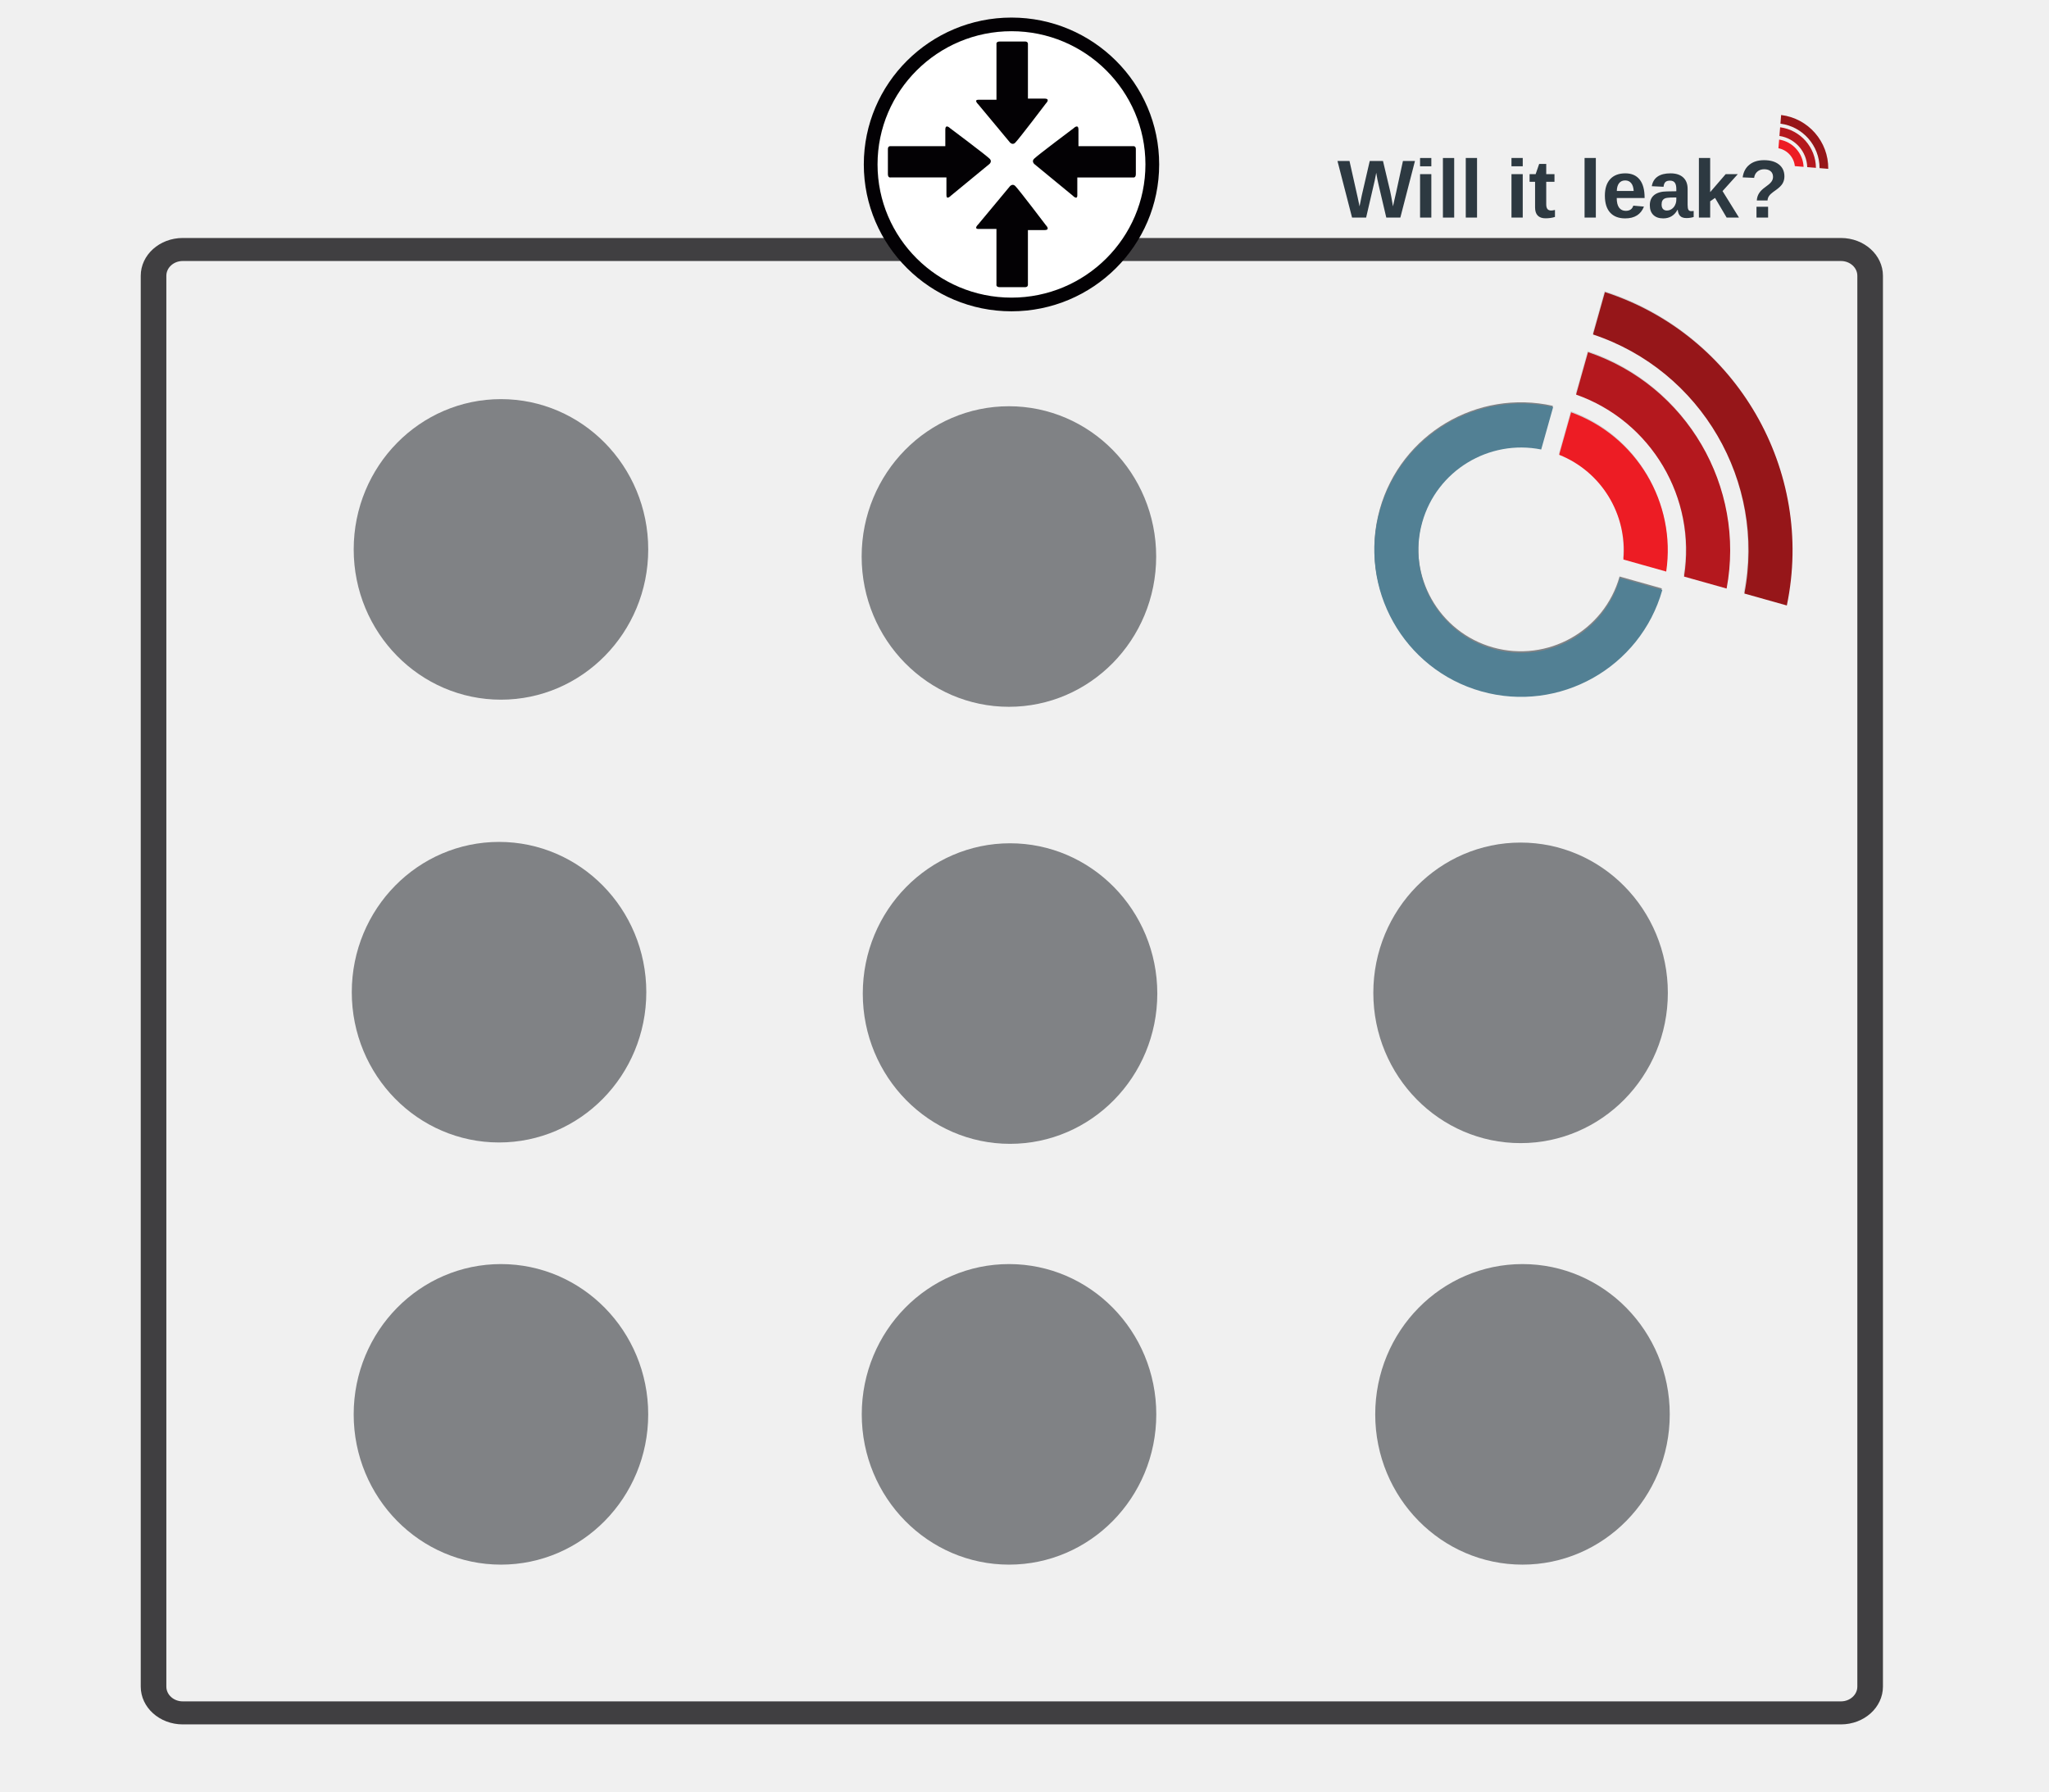
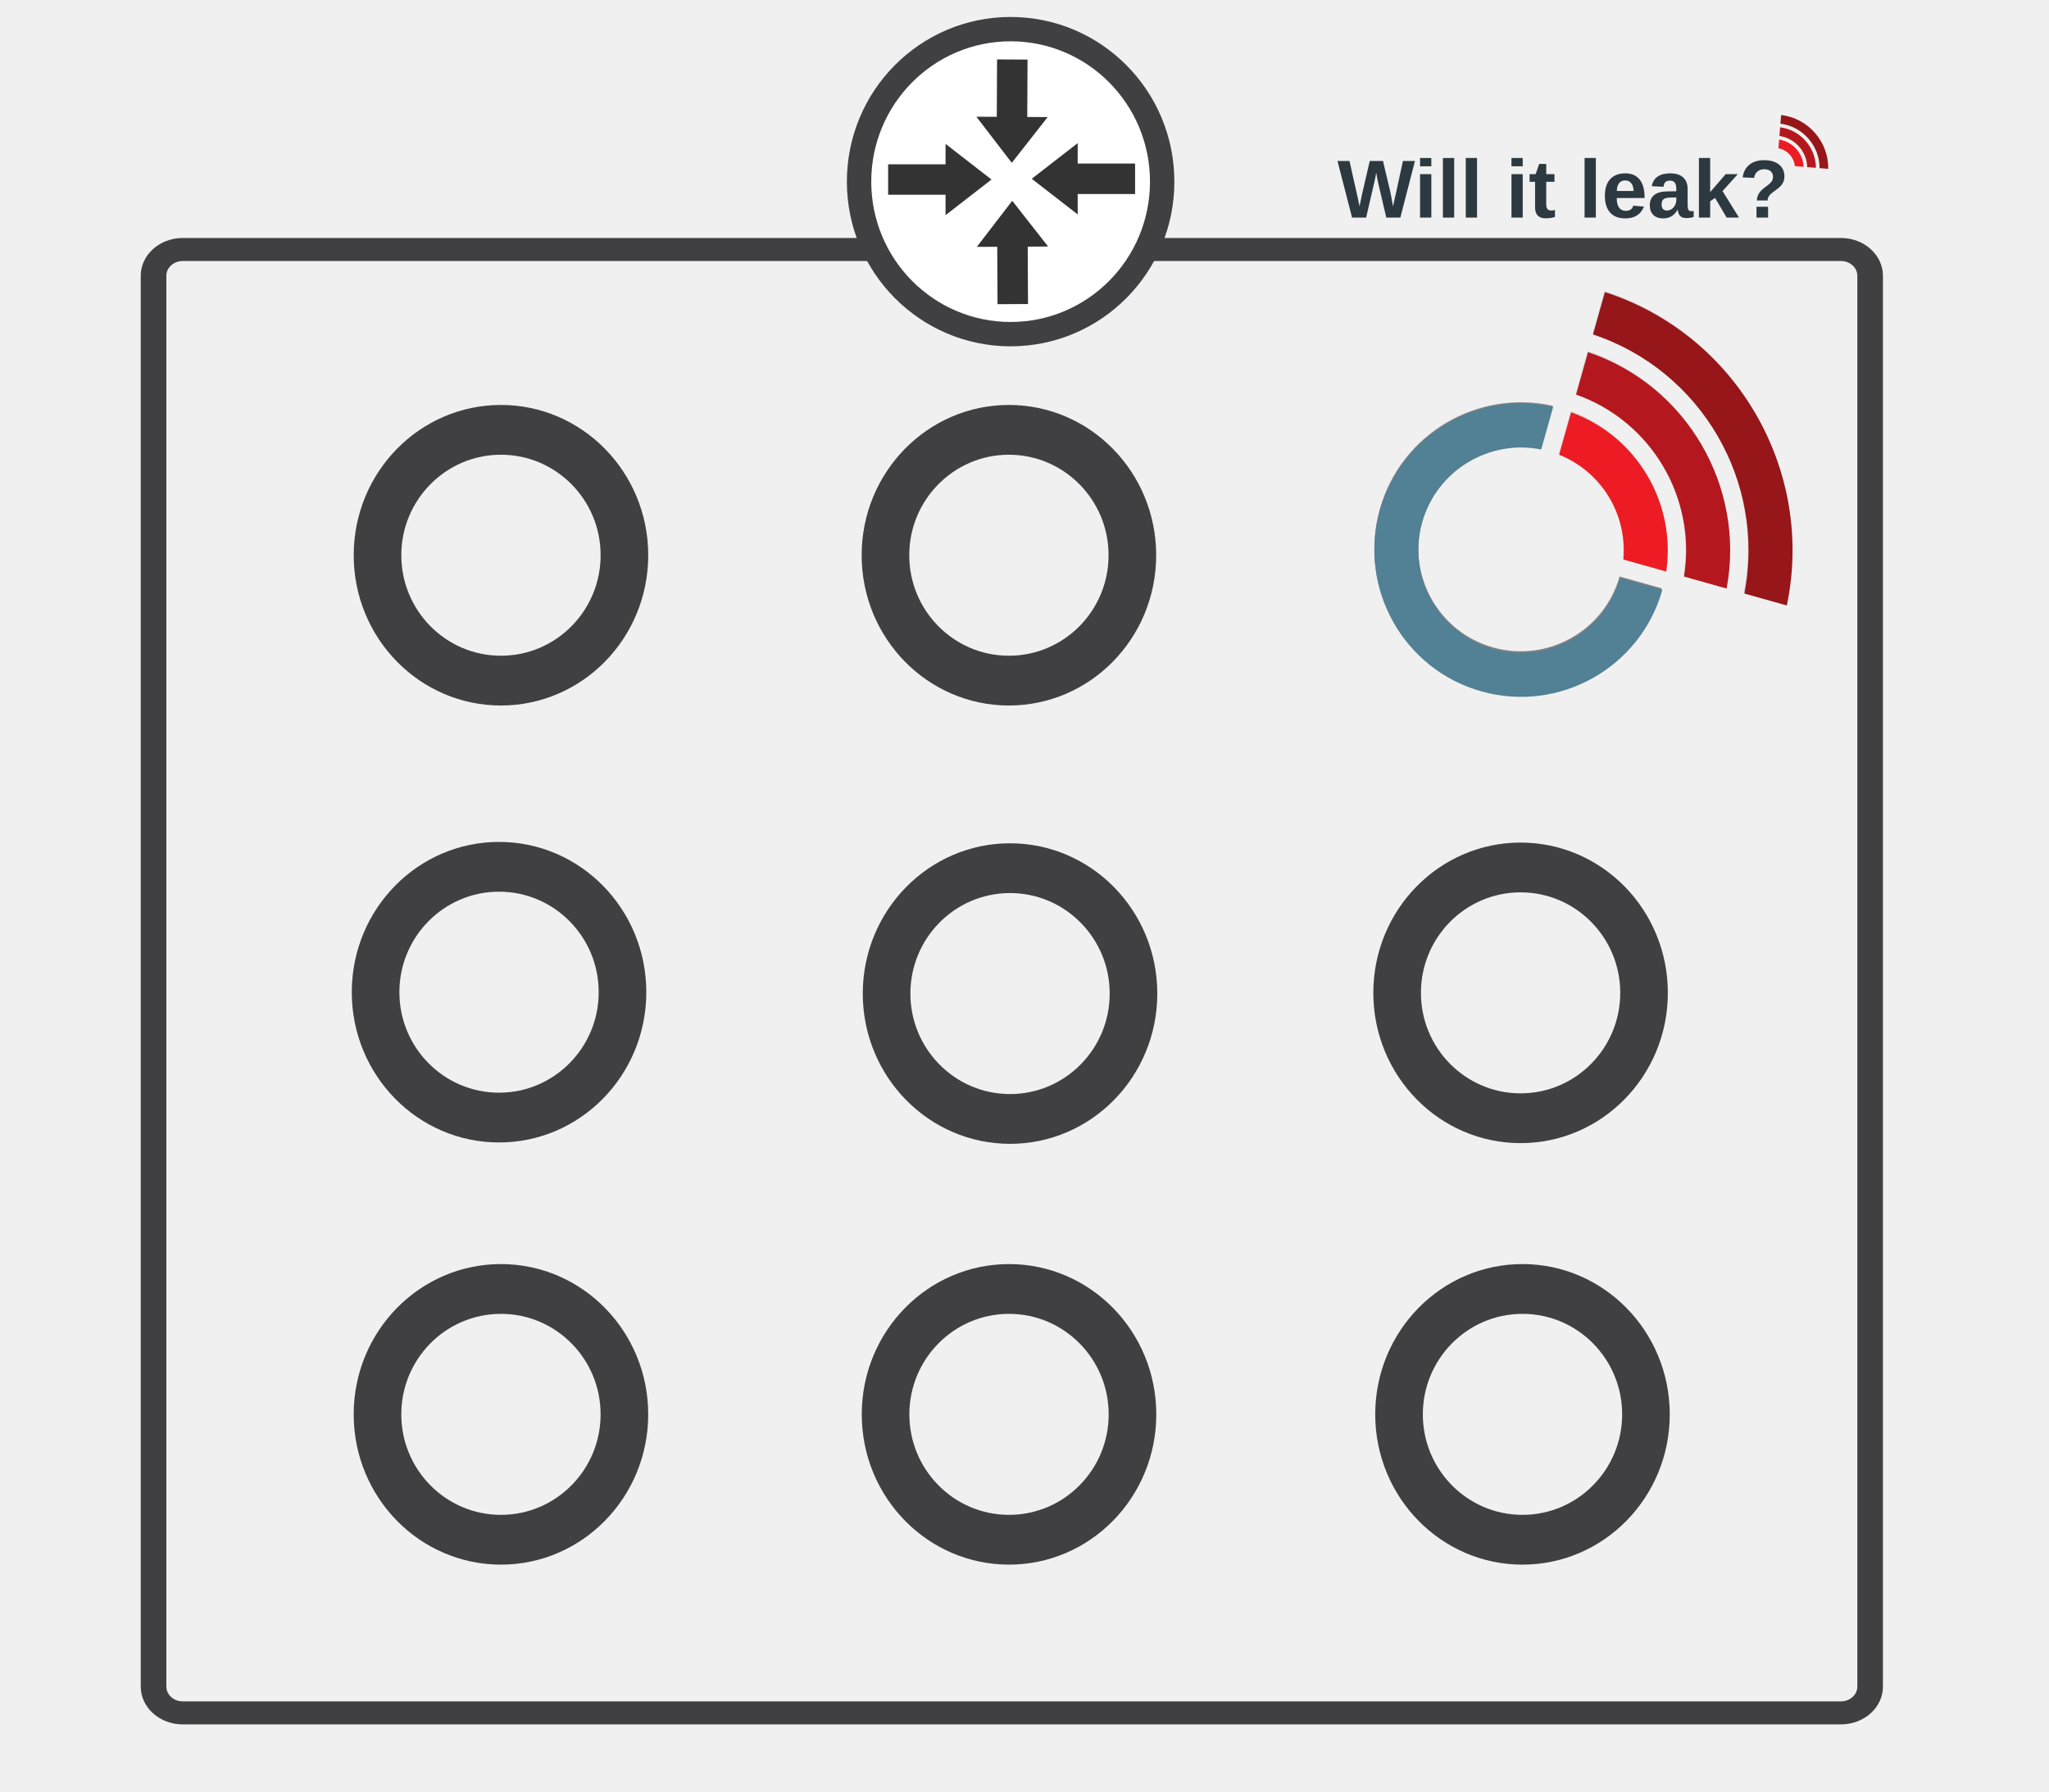
<svg xmlns="http://www.w3.org/2000/svg" width="100%" height="100%" viewBox="0 0 701 613" version="1.1" xml:space="preserve" style="fill-rule:evenodd;clip-rule:evenodd;">
  <g transform="matrix(1,0,0,1,-1644.16,-708.462)">
    <g id="one-among-others-new" transform="matrix(1.09531,0,0,0.902504,1644.16,708.462)">
      <rect x="0" y="0" width="640" height="679" style="fill:none;" />
      <g transform="matrix(1,0,0,1,27.3894,0.853182)">
-         <g id="box" transform="matrix(0.912981,0,0,1.10803,-3.49647,47.6452)">
-           <g transform="matrix(1,0,0,0.899422,0,8.40335)">
-             <g id="bigbox">
-               <path id="BigBox" d="M603.64,36.92C609.17,36.92 613.64,41.4 613.64,46.92C613.64,156.28 613.64,474.34 613.64,583.7C613.64,589.22 609.17,593.7 603.64,593.7C488.19,593.7 151.81,593.7 36.36,593.7C30.83,593.7 26.36,589.22 26.36,583.7C26.36,474.34 26.36,156.28 26.36,46.92C26.36,41.4 30.83,36.92 36.36,36.92C151.81,36.92 488.19,36.92 603.64,36.92Z" style="fill:none;stroke:rgb(64,63,65);stroke-width:8.76px;" />
-             </g>
+         <g transform="matrix(0.912981,0,0,0.996585,-3.49647,56.9564)">
+           <g id="bigbox">
+             <path id="BigBox" d="M603.64,36.92C609.17,36.92 613.64,41.4 613.64,46.92C613.64,156.28 613.64,474.34 613.64,583.7C613.64,589.22 609.17,593.7 603.64,593.7C488.19,593.7 151.81,593.7 36.36,593.7C30.83,593.7 26.36,589.22 26.36,583.7C26.36,474.34 26.36,156.28 26.36,46.92C26.36,41.4 30.83,36.92 36.36,36.92C151.81,36.92 488.19,36.92 603.64,36.92Z" style="fill:none;stroke:rgb(64,63,65);stroke-width:8.76px;" />
          </g>
-           <g id="Router" transform="matrix(1.29405,0,0,1.29405,-89.7861,-24.4848)">
-             <g transform="matrix(0.868631,0,0,0.885953,182.44,-2214.03)">
-               <ellipse cx="154.338" cy="2531.24" rx="44.344" ry="43.073" style="fill:white;" />
-             </g>
-             <g id="icon" transform="matrix(4.70968,0,0,4.68496,316.576,28.5822)">
-               <g transform="matrix(1,0,0,1,-8.29,-8.29)">
-                 <g>
-                   <path d="M8.29,0C3.719,0 0,3.718 0,8.29C0,12.862 3.718,16.58 8.29,16.58C12.862,16.58 16.58,12.861 16.58,8.29C16.58,3.719 12.861,0 8.29,0ZM8.29,15.808C4.144,15.808 0.771,12.435 0.771,8.289C0.771,4.143 4.144,0.77 8.29,0.77C12.436,0.77 15.809,4.143 15.809,8.289C15.809,12.435 12.436,15.808 8.29,15.808Z" style="fill:rgb(3,1,4);fill-rule:nonzero;" />
-                   <path d="M15.145,7.258C14.599,7.258 13.174,7.258 12.442,7.258C12.204,7.258 12.049,7.258 12.049,7.258C12.049,7.258 12.049,6.689 12.049,6.331C12.049,5.974 11.781,6.243 11.781,6.243C11.781,6.243 9.769,7.759 9.558,7.97C9.404,8.123 9.575,8.27 9.575,8.27L11.728,10.051C11.728,10.051 11.985,10.322 11.985,10.029C11.985,9.735 11.985,9.025 11.985,9.025L15.119,9.025C15.119,9.025 15.271,9.064 15.271,8.834C15.271,8.602 15.271,7.586 15.271,7.421C15.272,7.254 15.145,7.258 15.145,7.258Z" style="fill:rgb(3,1,4);fill-rule:nonzero;" />
-                   <path d="M7.066,7.97C6.855,7.759 4.842,6.243 4.842,6.243C4.842,6.243 4.575,5.974 4.575,6.331C4.575,6.688 4.575,7.258 4.575,7.258C4.575,7.258 4.42,7.258 4.182,7.258C3.45,7.258 2.024,7.258 1.479,7.258C1.479,7.258 1.352,7.254 1.352,7.42C1.352,7.585 1.352,8.601 1.352,8.833C1.352,9.063 1.504,9.024 1.504,9.024L4.638,9.024C4.638,9.024 4.638,9.734 4.638,10.028C4.638,10.321 4.894,10.05 4.894,10.05L7.047,8.269C7.049,8.27 7.221,8.123 7.066,7.97Z" style="fill:rgb(3,1,4);fill-rule:nonzero;" />
-                   <path d="M8.5,9.505C8.348,9.352 8.201,9.523 8.201,9.523L6.42,11.676C6.42,11.676 6.149,11.932 6.442,11.932C6.736,11.932 7.446,11.932 7.446,11.932L7.446,15.066C7.446,15.066 7.406,15.218 7.637,15.218C7.869,15.218 8.885,15.218 9.05,15.218C9.216,15.218 9.212,15.091 9.212,15.091C9.212,14.546 9.212,13.12 9.212,12.389C9.212,12.151 9.212,11.995 9.212,11.995C9.212,11.995 9.781,11.995 10.139,11.995C10.495,11.995 10.227,11.728 10.227,11.728C10.227,11.728 8.711,9.716 8.5,9.505Z" style="fill:rgb(3,1,4);fill-rule:nonzero;" />
-                   <path d="M6.42,4.893L8.201,7.046C8.201,7.046 8.347,7.218 8.5,7.064C8.711,6.853 10.228,4.841 10.228,4.841C10.228,4.841 10.497,4.574 10.14,4.574C9.783,4.574 9.213,4.574 9.213,4.574C9.213,4.574 9.213,4.419 9.213,4.181C9.213,3.449 9.213,2.024 9.213,1.478C9.213,1.478 9.217,1.351 9.051,1.351C8.886,1.351 7.87,1.351 7.638,1.351C7.407,1.351 7.447,1.503 7.447,1.503L7.447,4.637C7.447,4.637 6.737,4.637 6.443,4.637C6.149,4.637 6.42,4.893 6.42,4.893Z" style="fill:rgb(3,1,4);fill-rule:nonzero;" />
-                 </g>
-               </g>
-             </g>
+         </g>
+         <g id="router" transform="matrix(0.912981,0,0,1.10803,-3.49647,54.2934)">
+           <g transform="matrix(1.00094,0,0,1,-1673.61,-752.232)">
+             <ellipse cx="1991.32" cy="764.62" rx="47.638" ry="48.025" style="fill:none;stroke:rgb(64,63,65);stroke-width:16.66px;stroke-linecap:round;stroke-linejoin:round;stroke-miterlimit:1.5;" />
+             <ellipse cx="1991.32" cy="764.62" rx="47.638" ry="48.025" style="fill:white;" />
+           </g>
+           <g transform="matrix(0.384029,0,0,0.628875,-424.35,-467.698)">
+             <path d="M1828.07,770.545L1828.07,753.965L1879.22,753.965L1879.22,742.862L1920.14,762.255L1879.22,781.648L1879.22,770.545L1828.07,770.545Z" style="fill:rgb(51,51,51);" />
+           </g>
+           <g transform="matrix(-0.384029,0,0,0.628875,1064.2,-467.954)">
+             <path d="M1828.07,770.545L1828.07,753.965L1879.22,753.965L1879.22,742.862L1920.14,762.255L1879.22,781.648L1879.22,770.545L1828.07,770.545Z" style="fill:rgb(51,51,51);" />
+           </g>
+           <g transform="matrix(-0.00198461,0.384024,0.628867,0.00324994,-155.567,-733.908)">
+             <path d="M1828.07,770.545L1828.07,753.965L1879.22,753.965L1879.22,742.862L1920.14,762.255L1879.22,781.648L1879.22,770.545L1828.07,770.545Z" style="fill:rgb(51,51,51);" />
+           </g>
+           <g transform="matrix(-0.00198461,-0.384024,0.628867,-0.00324994,-155.412,758.795)">
+             <path d="M1828.07,770.545L1828.07,753.965L1879.22,753.965L1879.22,742.862L1920.14,762.255L1879.22,781.648L1879.22,770.545L1828.07,770.545Z" style="fill:rgb(51,51,51);" />
          </g>
        </g>
        <g id="Will-it-leak-" transform="matrix(0.912981,0,0,1.10803,24.806,-73.1299)">
          <g id="will-it-leak" transform="matrix(0.586239,0,0,0.586239,348.568,80.8245)">
            <text x="88.379px" y="100.409px" style="font-family:'Arial-BoldMT', 'Arial', sans-serif;font-weight:700;font-size:48px;fill:rgb(45,57,65);">W<tspan x="133.262px 146.598px " y="100.409px 100.409px ">il</tspan>l it leak?</text>
          </g>
          <g transform="matrix(-0.145827,0.0284906,0.0284906,0.145827,587.924,90.9688)">
            <g transform="matrix(1,0,0,1,225.746,98.4849)">
              <path d="M0,72.402L19.473,66.924C17.605,46.545 29.402,26.977 48.667,19.309L43.236,0C13.386,10.801 -4.604,41.313 0,72.402" style="fill:rgb(237,28,36);fill-rule:nonzero;" />
            </g>
            <g transform="matrix(1,0,0,1,198.289,71.1256)">
              <path d="M0,107.485L19.359,102.039C13.574,66.494 34.153,31.39 68.427,19.303L62.998,0C18.115,15.135 -8.664,61.278 0,107.485" style="fill:rgb(180,24,30);fill-rule:nonzero;" />
            </g>
            <g transform="matrix(1,0,0,1,259.025,167.044)">
              <path d="M0,-103.959L-5.419,-123.224C-65.335,-103.801 -100.909,-42.025 -88.106,19.265L-68.802,13.835C-78.68,-36.815 -49.309,-87.558 0,-103.959" style="fill:rgb(150,22,25);fill-rule:nonzero;" />
            </g>
          </g>
        </g>
        <g id="row" transform="matrix(1,0,0,1,-37.7511,156.511)">
          <g transform="matrix(0.869604,0,0,1.1038,191.314,-2415.06)">
-             <ellipse cx="154.338" cy="2531.24" rx="44.344" ry="43.073" style="fill:rgb(128,130,133);stroke:rgb(128,130,133);stroke-width:17.1px;stroke-linecap:round;stroke-linejoin:round;stroke-miterlimit:1.5;" />
+             <ellipse cx="154.338" cy="2531.24" rx="44.344" ry="43.073" style="fill:none;stroke:rgb(64,63,65);stroke-width:17.1px;stroke-linecap:round;stroke-linejoin:round;stroke-miterlimit:1.5;" />
          </g>
          <g transform="matrix(0.869604,0,0,1.1038,351.695,-2415.06)">
-             <ellipse cx="154.338" cy="2531.24" rx="44.344" ry="43.073" style="fill:rgb(128,130,133);stroke:rgb(128,130,133);stroke-width:17.1px;stroke-linecap:round;stroke-linejoin:round;stroke-miterlimit:1.5;" />
+             <ellipse cx="154.338" cy="2531.24" rx="44.344" ry="43.073" style="fill:none;stroke:rgb(64,63,65);stroke-width:17.1px;stroke-linecap:round;stroke-linejoin:round;stroke-miterlimit:1.5;" />
          </g>
          <g transform="matrix(0.869604,0,0,1.1038,32.6178,-2415.06)">
-             <ellipse cx="154.338" cy="2531.24" rx="44.344" ry="43.073" style="fill:rgb(128,130,133);stroke:rgb(128,130,133);stroke-width:17.1px;stroke-linecap:round;stroke-linejoin:round;stroke-miterlimit:1.5;" />
+             <ellipse cx="154.338" cy="2531.24" rx="44.344" ry="43.073" style="fill:none;stroke:rgb(64,63,65);stroke-width:17.1px;stroke-linecap:round;stroke-linejoin:round;stroke-miterlimit:1.5;" />
          </g>
        </g>
        <g id="row1" transform="matrix(1,0,0,1,-38.3452,-0.853182)">
          <g transform="matrix(0.869604,0,0,1.1038,192.227,-2417.25)">
-             <ellipse cx="154.338" cy="2531.24" rx="44.344" ry="43.073" style="fill:rgb(128,130,133);stroke:rgb(128,130,133);stroke-width:17.1px;stroke-linecap:round;stroke-linejoin:round;stroke-miterlimit:1.5;" />
+             <ellipse cx="154.338" cy="2531.24" rx="44.344" ry="43.073" style="fill:none;stroke:rgb(64,63,65);stroke-width:17.1px;stroke-linecap:round;stroke-linejoin:round;stroke-miterlimit:1.5;" />
          </g>
          <g transform="matrix(0.869604,0,0,1.1038,351.695,-2417.52)">
-             <ellipse cx="154.338" cy="2531.24" rx="44.344" ry="43.073" style="fill:rgb(128,130,133);stroke:rgb(128,130,133);stroke-width:17.1px;stroke-linecap:round;stroke-linejoin:round;stroke-miterlimit:1.5;" />
+             <ellipse cx="154.338" cy="2531.24" rx="44.344" ry="43.073" style="fill:none;stroke:rgb(64,63,65);stroke-width:17.1px;stroke-linecap:round;stroke-linejoin:round;stroke-miterlimit:1.5;" />
          </g>
          <g transform="matrix(0.869604,0,0,1.1038,32.6178,-2417.77)">
-             <ellipse cx="154.338" cy="2531.24" rx="44.344" ry="43.073" style="fill:rgb(128,130,133);stroke:rgb(128,130,133);stroke-width:17.1px;stroke-linecap:round;stroke-linejoin:round;stroke-miterlimit:1.5;" />
+             <ellipse cx="154.338" cy="2531.24" rx="44.344" ry="43.073" style="fill:none;stroke:rgb(64,63,65);stroke-width:17.1px;stroke-linecap:round;stroke-linejoin:round;stroke-miterlimit:1.5;" />
          </g>
        </g>
        <g transform="matrix(1,0,0,1,-37.4603,-2.39733)">
-           <g transform="matrix(0.869604,0,0,1.1038,190.99,-2581.42)">
-             <ellipse cx="154.338" cy="2531.24" rx="44.344" ry="43.073" style="fill:rgb(128,130,133);stroke:rgb(128,130,133);stroke-width:17.1px;stroke-linecap:round;stroke-linejoin:round;stroke-miterlimit:1.5;" />
+           <g transform="matrix(0.869604,0,0,1.1038,190.99,-2581.91)">
+             <ellipse cx="154.338" cy="2531.24" rx="44.344" ry="43.073" style="fill:none;stroke:rgb(64,63,65);stroke-width:17.1px;stroke-linecap:round;stroke-linejoin:round;stroke-miterlimit:1.5;" />
          </g>
-           <g transform="matrix(0.869604,0,0,1.1038,32.3325,-2584.12)">
-             <ellipse cx="154.338" cy="2531.24" rx="44.344" ry="43.073" style="fill:rgb(128,130,133);stroke:rgb(128,130,133);stroke-width:17.1px;stroke-linecap:round;stroke-linejoin:round;stroke-miterlimit:1.5;" />
+           <g transform="matrix(0.869604,0,0,1.1038,32.3325,-2581.91)">
+             <ellipse cx="154.338" cy="2531.24" rx="44.344" ry="43.073" style="fill:none;stroke:rgb(64,63,65);stroke-width:17.1px;stroke-linecap:round;stroke-linejoin:round;stroke-miterlimit:1.5;" />
          </g>
        </g>
      </g>
-       <g transform="matrix(-0.164649,0,0,0.199824,480.691,250.891)">
-         <g transform="matrix(1,0,0,1,-1181.1,-885.827)">
-           <g id="Layer-1" transform="matrix(4.16667,0,0,4.16667,0,0)">
-             <g transform="matrix(1,0,0,1,309.769,98.3419)">
-               <path d="M0,127.025C35.4,117.066 56.101,80.166 46.142,44.765C36.511,10.526 1.677,-9.957 -32.628,-2.255L-27.198,17.048C-3.528,12.306 20.245,26.563 26.889,50.181C33.86,74.965 19.369,100.801 -5.415,107.771C-30.2,114.744 -56.036,100.252 -63.007,75.467L-82.26,80.882C-72.303,116.283 -35.401,136.982 0,127.025" style="fill:rgb(128,130,133);fill-rule:nonzero;" />
-             </g>
-             <g transform="matrix(1,0,0,1,225.746,98.4849)">
-               <path d="M0,72.402L19.473,66.924C17.605,46.545 29.402,26.977 48.667,19.309L43.236,0C13.386,10.801 -4.604,41.313 0,72.402" style="fill:rgb(209,211,212);fill-rule:nonzero;" />
-             </g>
-             <g transform="matrix(1,0,0,1,198.289,71.1256)">
-               <path d="M0,107.485L19.359,102.039C13.574,66.494 34.153,31.39 68.427,19.303L62.998,0C18.115,15.135 -8.664,61.278 0,107.485" style="fill:rgb(209,211,212);fill-rule:nonzero;" />
-             </g>
-             <g transform="matrix(1,0,0,1,259.025,167.044)">
-               <path d="M0,-103.959L-5.419,-123.224C-65.335,-103.801 -100.909,-42.025 -88.106,19.265L-68.802,13.835C-78.68,-36.815 -49.309,-87.558 0,-103.959" style="fill:rgb(209,211,212);fill-rule:nonzero;" />
+       <g id="both-beacons">
+         <g transform="matrix(-0.164649,0,0,0.199824,480.691,250.891)">
+           <g transform="matrix(1,0,0,1,-1181.1,-885.827)">
+             <g id="Layer-1" transform="matrix(4.16667,0,0,4.16667,0,0)">
+               <g transform="matrix(1,0,0,1,309.769,98.3419)">
+                 <path d="M0,127.025C35.4,117.066 56.101,80.166 46.142,44.765C36.511,10.526 1.677,-9.957 -32.628,-2.255L-27.198,17.048C-3.528,12.306 20.245,26.563 26.889,50.181C33.86,74.965 19.369,100.801 -5.415,107.771C-30.2,114.744 -56.036,100.252 -63.007,75.467L-82.26,80.882C-72.303,116.283 -35.401,136.982 0,127.025" style="fill:rgb(128,130,133);fill-rule:nonzero;" />
+               </g>
+               <g transform="matrix(1,0,0,1,225.746,98.4849)">
+                 <path d="M0,72.402L19.473,66.924C17.605,46.545 29.402,26.977 48.667,19.309L43.236,0C13.386,10.801 -4.604,41.313 0,72.402" style="fill:rgb(209,211,212);fill-rule:nonzero;" />
+               </g>
+               <g transform="matrix(1,0,0,1,198.289,71.1256)">
+                 <path d="M0,107.485L19.359,102.039C13.574,66.494 34.153,31.39 68.427,19.303L62.998,0C18.115,15.135 -8.664,61.278 0,107.485" style="fill:rgb(209,211,212);fill-rule:nonzero;" />
+               </g>
+               <g transform="matrix(1,0,0,1,259.025,167.044)">
+                 <path d="M0,-103.959L-5.419,-123.224C-65.335,-103.801 -100.909,-42.025 -88.106,19.265L-68.802,13.835C-78.68,-36.815 -49.309,-87.558 0,-103.959" style="fill:rgb(209,211,212);fill-rule:nonzero;" />
+               </g>
            </g>
          </g>
        </g>
-       </g>
-       <g id="Beacon-logo" transform="matrix(-0.164915,0,0,0.200147,480.779,251.505)">
-         <g transform="matrix(1,0,0,1,-1181.1,-885.827)">
-           <g id="Layer-11" transform="matrix(4.16667,0,0,4.16667,0,0)">
-             <g transform="matrix(1,0,0,1,309.769,98.3419)">
-               <path d="M0,127.025C35.4,117.066 56.101,80.166 46.142,44.765C36.511,10.526 1.677,-9.957 -32.628,-2.255L-27.198,17.048C-3.528,12.306 20.245,26.563 26.889,50.181C33.86,74.965 19.369,100.801 -5.415,107.771C-30.2,114.744 -56.036,100.252 -63.007,75.467L-82.26,80.882C-72.303,116.283 -35.401,136.982 0,127.025" style="fill:rgb(82,128,148);fill-rule:nonzero;" />
-             </g>
-             <g>
-               <g transform="matrix(1,0,0,1,225.746,98.4849)">
-                 <path d="M0,72.402L19.473,66.924C17.605,46.545 29.402,26.977 48.667,19.309L43.236,0C13.386,10.801 -4.604,41.313 0,72.402" style="fill:rgb(237,28,36);fill-rule:nonzero;" />
-               </g>
-               <g transform="matrix(1,0,0,1,198.289,71.1256)">
-                 <path d="M0,107.485L19.359,102.039C13.574,66.494 34.153,31.39 68.427,19.303L62.998,0C18.115,15.135 -8.664,61.278 0,107.485" style="fill:rgb(180,24,30);fill-rule:nonzero;" />
-               </g>
-               <g transform="matrix(1,0,0,1,259.025,167.044)">
-                 <path d="M0,-103.959L-5.419,-123.224C-65.335,-103.801 -100.909,-42.025 -88.106,19.265L-68.802,13.835C-78.68,-36.815 -49.309,-87.558 0,-103.959" style="fill:rgb(150,22,25);fill-rule:nonzero;" />
+         <g id="Beacon-logo" transform="matrix(-0.164915,0,0,0.200147,480.779,251.505)">
+           <clipPath id="_clip1">
+             <rect x="-481.534" y="-703.203" width="795.047" height="768.65" />
+           </clipPath>
+           <g clip-path="url(#_clip1)">
+             <g transform="matrix(1,0,0,1,-1181.1,-885.827)">
+               <g id="Layer-11" transform="matrix(4.16667,0,0,4.16667,0,0)">
+                 <g transform="matrix(1,0,0,1,309.769,98.3419)">
+                   <path d="M0,127.025C35.4,117.066 56.101,80.166 46.142,44.765C36.511,10.526 1.677,-9.957 -32.628,-2.255L-27.198,17.048C-3.528,12.306 20.245,26.563 26.889,50.181C33.86,74.965 19.369,100.801 -5.415,107.771C-30.2,114.744 -56.036,100.252 -63.007,75.467L-82.26,80.882C-72.303,116.283 -35.401,136.982 0,127.025" style="fill:rgb(82,128,148);fill-rule:nonzero;" />
+                 </g>
+                 <g>
+                   <g transform="matrix(1,0,0,1,225.746,98.4849)">
+                     <path d="M0,72.402L19.473,66.924C17.605,46.545 29.402,26.977 48.667,19.309L43.236,0C13.386,10.801 -4.604,41.313 0,72.402" style="fill:rgb(237,28,36);fill-rule:nonzero;" />
+                   </g>
+                   <g transform="matrix(1,0,0,1,198.289,71.1256)">
+                     <path d="M0,107.485L19.359,102.039C13.574,66.494 34.153,31.39 68.427,19.303L62.998,0C18.115,15.135 -8.664,61.278 0,107.485" style="fill:rgb(180,24,30);fill-rule:nonzero;" />
+                   </g>
+                   <g transform="matrix(1,0,0,1,259.025,167.044)">
+                     <path d="M0,-103.959L-5.419,-123.224C-65.335,-103.801 -100.909,-42.025 -88.106,19.265L-68.802,13.835C-78.68,-36.815 -49.309,-87.558 0,-103.959" style="fill:rgb(150,22,25);fill-rule:nonzero;" />
+                   </g>
+                 </g>
              </g>
            </g>
          </g>
        </g>
      </g>
    </g>
  </g>
</svg>
